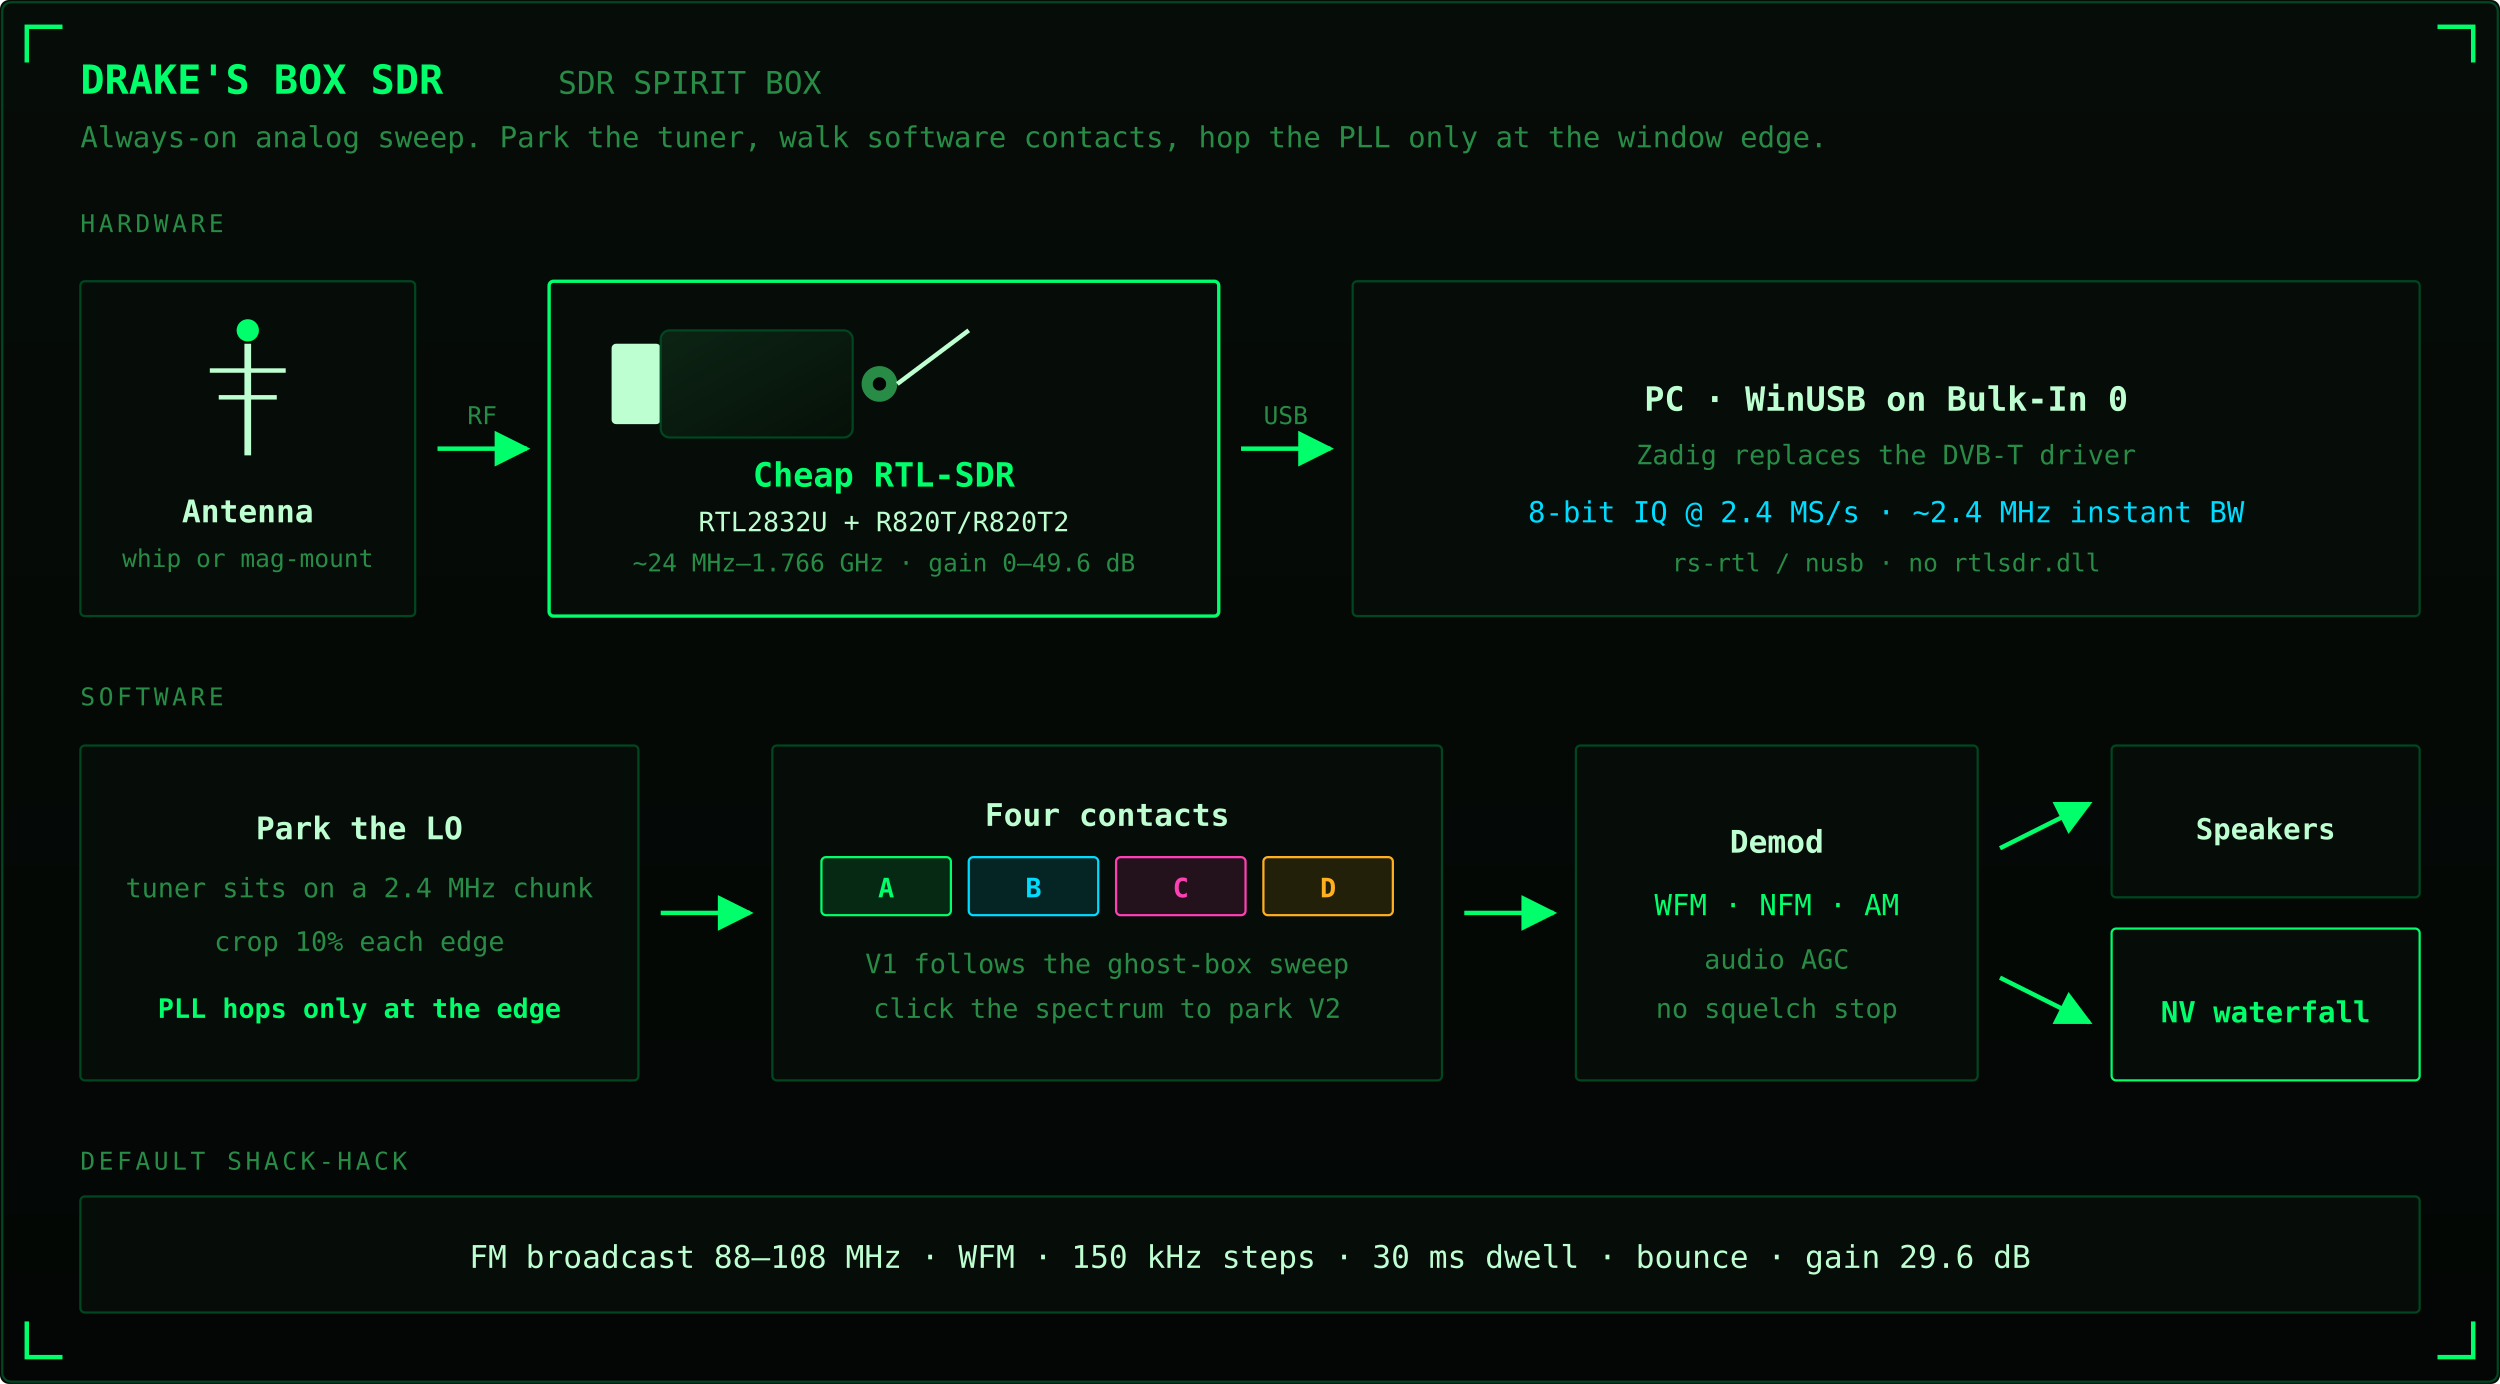
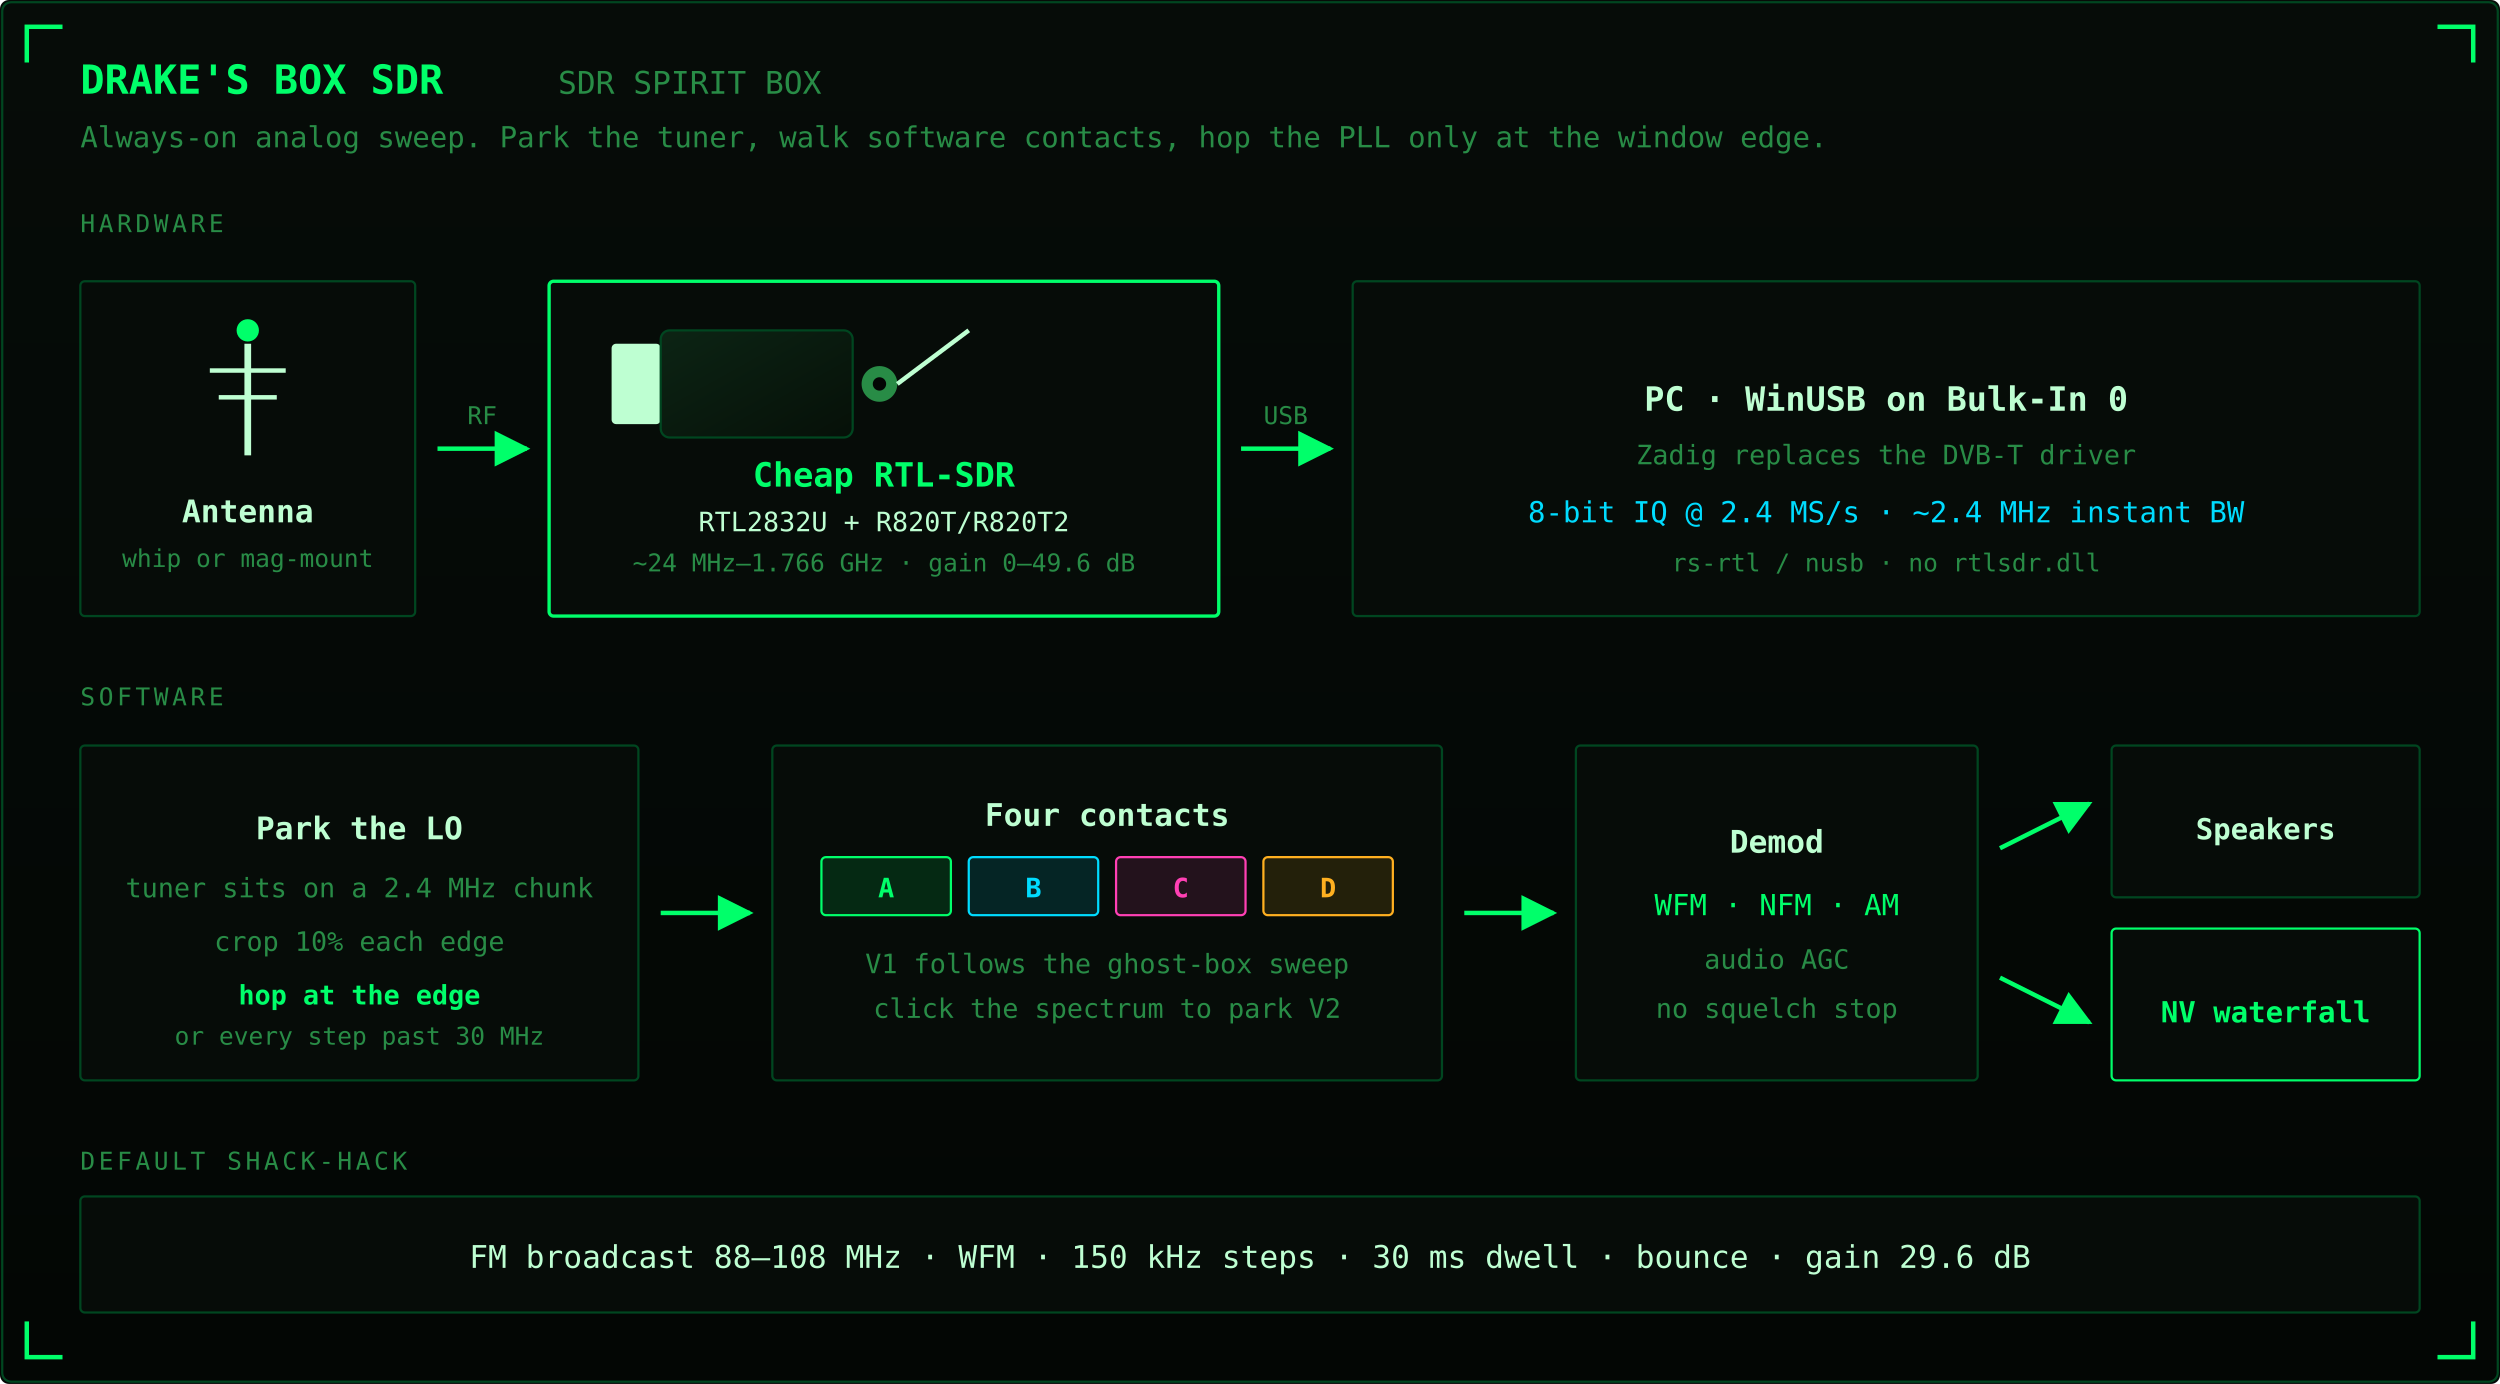
<svg xmlns="http://www.w3.org/2000/svg" viewBox="0 0 1120 620" role="img" aria-label="Drake's Box SDR spirit box signal path from a cheap RTL-SDR to NV waterfall and speakers">
  <defs>
    <linearGradient id="bg" x1="0" y1="0" x2="0" y2="1">
      <stop offset="0" stop-color="#060c08" />
      <stop offset="1" stop-color="#030604" />
    </linearGradient>
    <linearGradient id="dongle" x1="0" y1="0" x2="1" y2="1">
      <stop offset="0" stop-color="#0c2414" />
      <stop offset="1" stop-color="#061008" />
    </linearGradient>
    <marker id="arrow" viewBox="0 0 10 10" refX="9" refY="5" markerWidth="8" markerHeight="8" orient="auto-start-reverse">
      <path d="M 0 0 L 10 5 L 0 10 z" fill="#00ff6a" />
    </marker>
  </defs>
  <rect width="1120" height="620" rx="4" fill="url(#bg)" />
  <rect x="1" y="1" width="1118" height="618" rx="4" fill="none" stroke="#004620" />
  <path d="M 12 28 L 12 12 L 28 12" fill="none" stroke="#00ff6a" stroke-width="2" />
  <path d="M 1108 28 L 1108 12 L 1092 12" fill="none" stroke="#00ff6a" stroke-width="2" />
  <path d="M 12 592 L 12 608 L 28 608" fill="none" stroke="#00ff6a" stroke-width="2" />
  <path d="M 1108 592 L 1108 608 L 1092 608" fill="none" stroke="#00ff6a" stroke-width="2" />
  <text x="36" y="42" fill="#00ff6a" font-family="Consolas, ui-monospace, monospace" font-size="18" font-weight="700">DRAKE'S BOX SDR</text>
  <text x="250" y="42" fill="#288c46" font-family="Consolas, ui-monospace, monospace" font-size="14">SDR SPIRIT BOX</text>
  <text x="36" y="66" fill="#288c46" font-family="Consolas, ui-monospace, monospace" font-size="13">Always-on analog sweep. Park the tuner, walk software contacts, hop the PLL only at the window edge.</text>
  <text x="36" y="104" fill="#288c46" font-family="Consolas, ui-monospace, monospace" font-size="11" letter-spacing="1.6">HARDWARE</text>
  <g transform="translate(36,126)">
    <rect width="150" height="150" rx="2" fill="#060c08" stroke="#004620" />
    <line x1="75" y1="28" x2="75" y2="78" stroke="#beffd2" stroke-width="3" />
    <circle cx="75" cy="22" r="5" fill="#00ff6a" />
    <line x1="58" y1="40" x2="92" y2="40" stroke="#beffd2" stroke-width="2" />
    <line x1="62" y1="52" x2="88" y2="52" stroke="#beffd2" stroke-width="2" />
    <text x="75" y="108" text-anchor="middle" fill="#beffd2" font-family="Consolas, ui-monospace, monospace" font-size="14" font-weight="600">Antenna</text>
    <text x="75" y="128" text-anchor="middle" fill="#288c46" font-family="Consolas, ui-monospace, monospace" font-size="11">whip or mag-mount</text>
  </g>
  <line x1="196" y1="201" x2="236" y2="201" stroke="#00ff6a" stroke-width="2" marker-end="url(#arrow)" />
  <text x="216" y="190" text-anchor="middle" fill="#288c46" font-family="Consolas, ui-monospace, monospace" font-size="11">RF</text>
  <g transform="translate(246,126)">
    <rect width="300" height="150" rx="2" fill="#060c08" stroke="#00ff6a" stroke-width="1.5" />
    <rect x="28" y="28" width="22" height="36" rx="2" fill="#beffd2" />
    <rect x="50" y="22" width="86" height="48" rx="4" fill="url(#dongle)" stroke="#004620" />
    <circle cx="148" cy="46" r="8" fill="#288c46" />
    <circle cx="148" cy="46" r="3" fill="#030604" />
    <line x1="156" y1="46" x2="188" y2="22" stroke="#beffd2" stroke-width="2" />
    <text x="150" y="92" text-anchor="middle" fill="#00ff6a" font-family="Consolas, ui-monospace, monospace" font-size="15" font-weight="700">Cheap RTL-SDR</text>
    <text x="150" y="112" text-anchor="middle" fill="#beffd2" font-family="Consolas, ui-monospace, monospace" font-size="12">RTL2832U + R820T/R820T2</text>
    <text x="150" y="130" text-anchor="middle" fill="#288c46" font-family="Consolas, ui-monospace, monospace" font-size="11">~24 MHz–1.766 GHz · gain 0–49.6 dB</text>
  </g>
  <line x1="556" y1="201" x2="596" y2="201" stroke="#00ff6a" stroke-width="2" marker-end="url(#arrow)" />
  <text x="576" y="190" text-anchor="middle" fill="#288c46" font-family="Consolas, ui-monospace, monospace" font-size="11">USB</text>
  <g transform="translate(606,126)">
    <rect width="478" height="150" rx="2" fill="#060c08" stroke="#004620" />
    <text x="239" y="58" text-anchor="middle" fill="#beffd2" font-family="Consolas, ui-monospace, monospace" font-size="15" font-weight="600">PC · WinUSB on Bulk-In 0</text>
    <text x="239" y="82" text-anchor="middle" fill="#288c46" font-family="Consolas, ui-monospace, monospace" font-size="12">Zadig replaces the DVB-T driver</text>
    <text x="239" y="108" text-anchor="middle" fill="#00dcff" font-family="Consolas, ui-monospace, monospace" font-size="13">8-bit IQ @ 2.4 MS/s  ·  ~2.4 MHz instant BW</text>
    <text x="239" y="130" text-anchor="middle" fill="#288c46" font-family="Consolas, ui-monospace, monospace" font-size="11">rs-rtl / nusb  ·  no rtlsdr.dll</text>
  </g>
  <text x="36" y="316" fill="#288c46" font-family="Consolas, ui-monospace, monospace" font-size="11" letter-spacing="1.6">SOFTWARE</text>
  <g transform="translate(36,334)">
    <rect width="250" height="150" rx="2" fill="#060c08" stroke="#004620" />
    <text x="125" y="42" text-anchor="middle" fill="#beffd2" font-family="Consolas, ui-monospace, monospace" font-size="14" font-weight="600">Park the LO</text>
    <text x="125" y="68" text-anchor="middle" fill="#288c46" font-family="Consolas, ui-monospace, monospace" font-size="12">tuner sits on a 2.4 MHz chunk</text>
    <text x="125" y="92" text-anchor="middle" fill="#288c46" font-family="Consolas, ui-monospace, monospace" font-size="12">crop 10% each edge</text>
-     <text x="125" y="122" text-anchor="middle" fill="#00ff6a" font-family="Consolas, ui-monospace, monospace" font-size="12" font-weight="600">PLL hops only at the edge</text>
+     <text x="125" y="116" text-anchor="middle" fill="#00ff6a" font-family="Consolas, ui-monospace, monospace" font-size="12" font-weight="600">hop at the edge</text>
+     <text x="125" y="134" text-anchor="middle" fill="#288c46" font-family="Consolas, ui-monospace, monospace" font-size="11">or every step past 30 MHz</text>
  </g>
  <line x1="296" y1="409" x2="336" y2="409" stroke="#00ff6a" stroke-width="2" marker-end="url(#arrow)" />
  <g transform="translate(346,334)">
    <rect width="300" height="150" rx="2" fill="#060c08" stroke="#004620" />
    <text x="150" y="36" text-anchor="middle" fill="#beffd2" font-family="Consolas, ui-monospace, monospace" font-size="14" font-weight="600">Four contacts</text>
    <rect x="22" y="50" width="58" height="26" rx="2" fill="#00ff6a" fill-opacity="0.12" stroke="#00ff6a" />
    <text x="51" y="68" text-anchor="middle" fill="#00ff6a" font-family="Consolas, ui-monospace, monospace" font-size="12" font-weight="700">A</text>
    <rect x="88" y="50" width="58" height="26" rx="2" fill="#00dcff" fill-opacity="0.12" stroke="#00dcff" />
    <text x="117" y="68" text-anchor="middle" fill="#00dcff" font-family="Consolas, ui-monospace, monospace" font-size="12" font-weight="700">B</text>
    <rect x="154" y="50" width="58" height="26" rx="2" fill="#ff40b4" fill-opacity="0.12" stroke="#ff40b4" />
    <text x="183" y="68" text-anchor="middle" fill="#ff40b4" font-family="Consolas, ui-monospace, monospace" font-size="12" font-weight="700">C</text>
    <rect x="220" y="50" width="58" height="26" rx="2" fill="#ffb020" fill-opacity="0.12" stroke="#ffb020" />
    <text x="249" y="68" text-anchor="middle" fill="#ffb020" font-family="Consolas, ui-monospace, monospace" font-size="12" font-weight="700">D</text>
    <text x="150" y="102" text-anchor="middle" fill="#288c46" font-family="Consolas, ui-monospace, monospace" font-size="12">V1 follows the ghost-box sweep</text>
    <text x="150" y="122" text-anchor="middle" fill="#288c46" font-family="Consolas, ui-monospace, monospace" font-size="12">click the spectrum to park V2</text>
  </g>
  <line x1="656" y1="409" x2="696" y2="409" stroke="#00ff6a" stroke-width="2" marker-end="url(#arrow)" />
  <g transform="translate(706,334)">
    <rect width="180" height="150" rx="2" fill="#060c08" stroke="#004620" />
    <text x="90" y="48" text-anchor="middle" fill="#beffd2" font-family="Consolas, ui-monospace, monospace" font-size="14" font-weight="600">Demod</text>
    <text x="90" y="76" text-anchor="middle" fill="#00ff6a" font-family="Consolas, ui-monospace, monospace" font-size="13">WFM · NFM · AM</text>
    <text x="90" y="100" text-anchor="middle" fill="#288c46" font-family="Consolas, ui-monospace, monospace" font-size="12">audio AGC</text>
    <text x="90" y="122" text-anchor="middle" fill="#288c46" font-family="Consolas, ui-monospace, monospace" font-size="12">no squelch stop</text>
  </g>
  <line x1="896" y1="380" x2="936" y2="360" stroke="#00ff6a" stroke-width="2" marker-end="url(#arrow)" />
  <line x1="896" y1="438" x2="936" y2="458" stroke="#00ff6a" stroke-width="2" marker-end="url(#arrow)" />
  <g transform="translate(946,334)">
    <rect width="138" height="68" rx="2" fill="#060c08" stroke="#004620" />
    <text x="69" y="42" text-anchor="middle" fill="#beffd2" font-family="Consolas, ui-monospace, monospace" font-size="13" font-weight="600">Speakers</text>
    <rect y="82" width="138" height="68" rx="2" fill="#060c08" stroke="#00ff6a" />
    <text x="69" y="124" text-anchor="middle" fill="#00ff6a" font-family="Consolas, ui-monospace, monospace" font-size="13" font-weight="600">NV waterfall</text>
  </g>
  <text x="36" y="524" fill="#288c46" font-family="Consolas, ui-monospace, monospace" font-size="11" letter-spacing="1.6">DEFAULT SHACK-HACK</text>
  <rect x="36" y="536" width="1048" height="52" rx="2" fill="#060c08" stroke="#004620" />
  <text x="560" y="568" text-anchor="middle" fill="#beffd2" font-family="Consolas, ui-monospace, monospace" font-size="14">FM broadcast 88–108 MHz  ·  WFM  ·  150 kHz steps  ·  30 ms dwell  ·  bounce  ·  gain 29.6 dB</text>
</svg>
